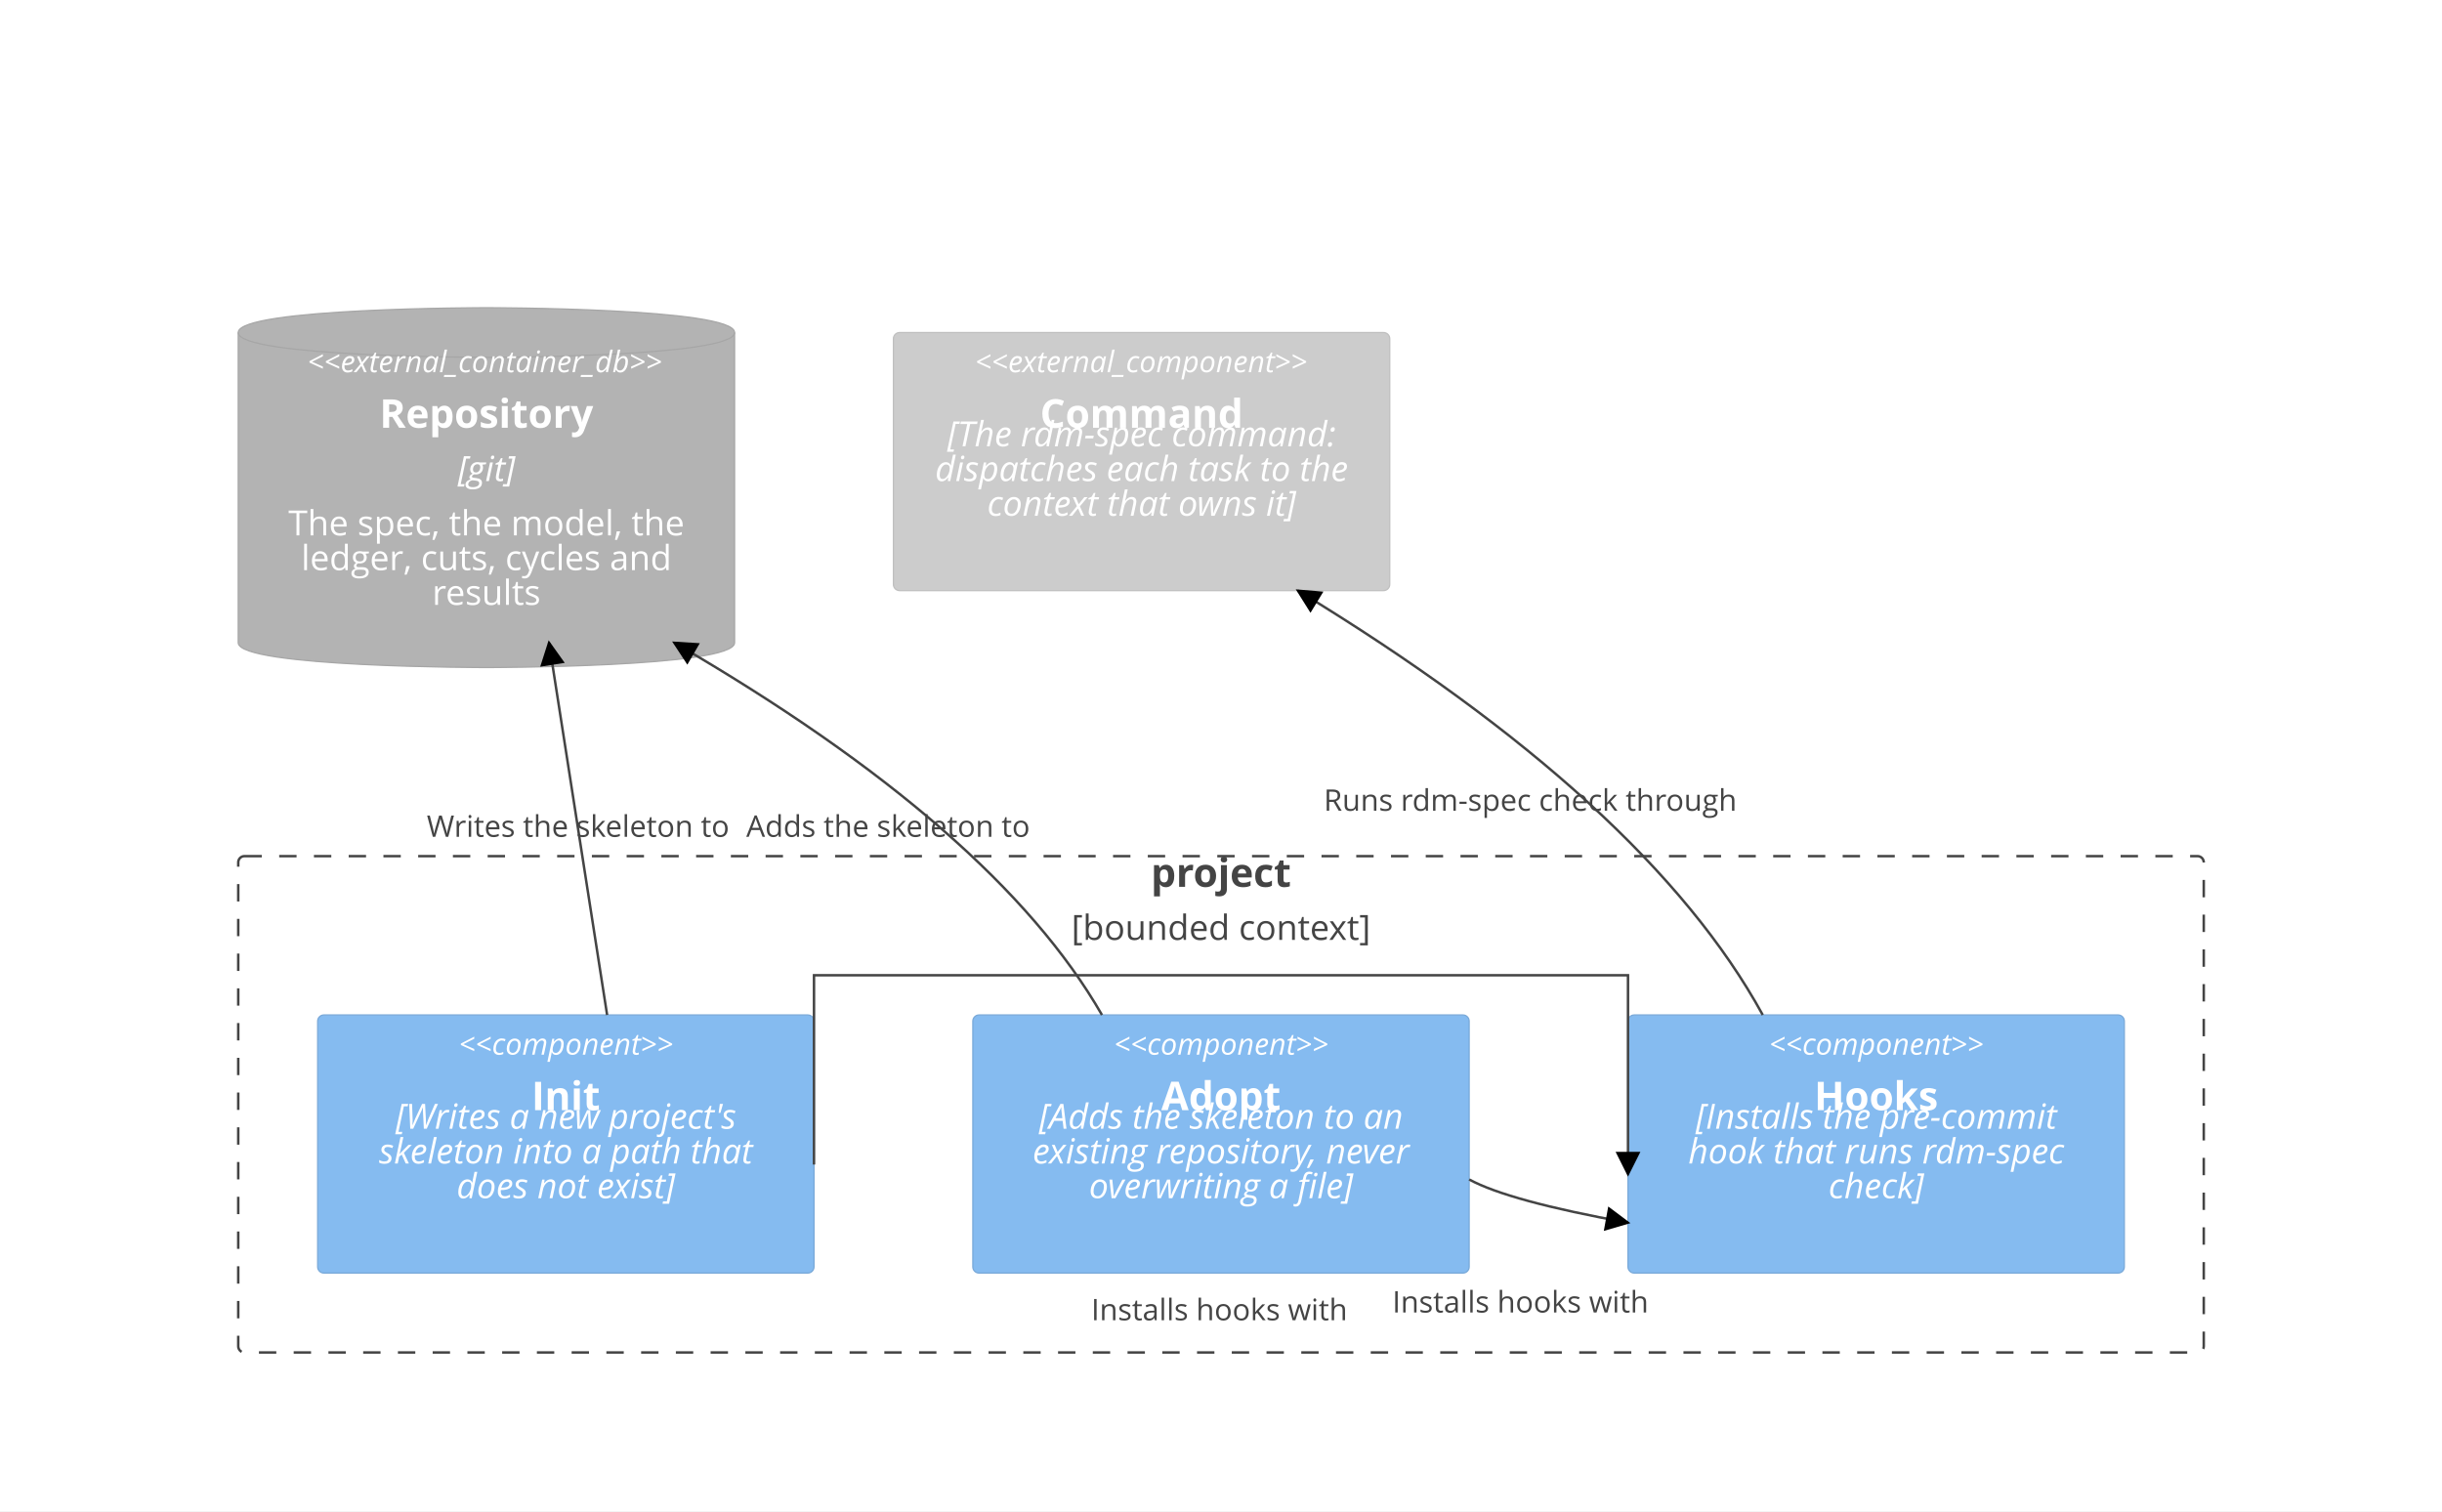
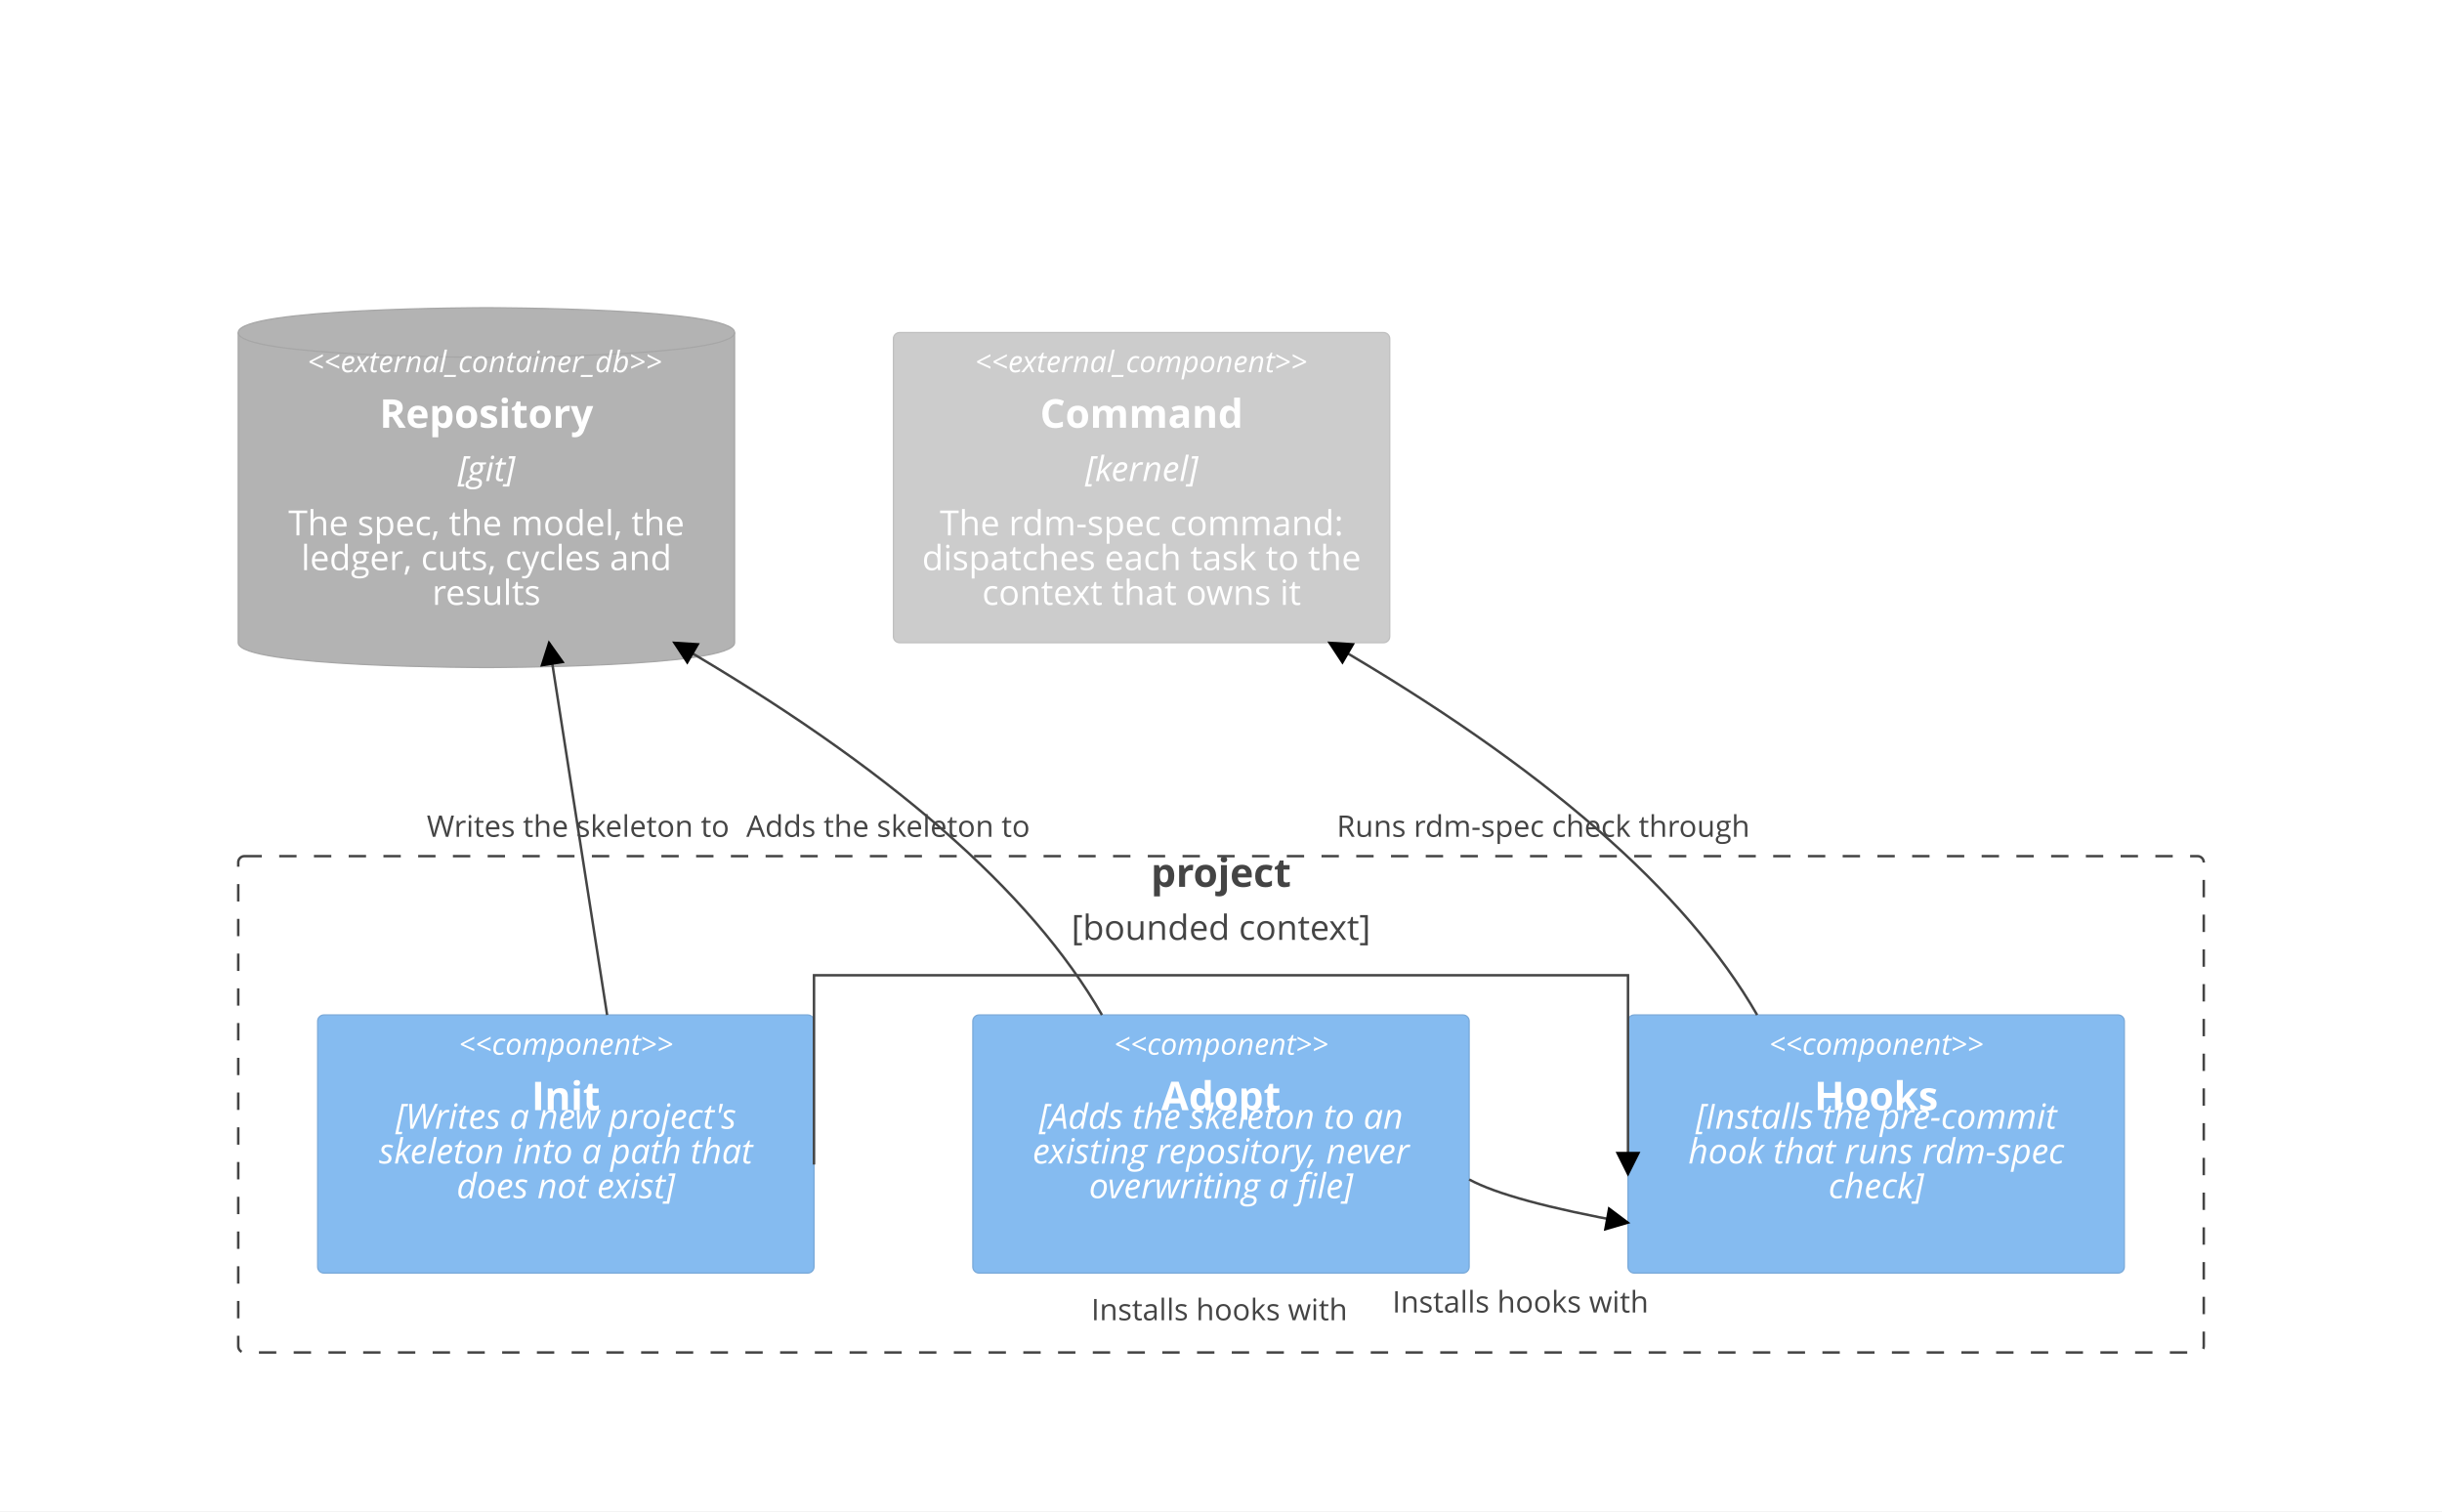
<svg xmlns="http://www.w3.org/2000/svg" width="100%" viewBox="0 -8 984 609" style="max-width: 984.000px;">
  <rect x="0" y="-8" width="984" height="609" fill="#FFFFFF" />
  <defs>
    <symbol id="computer" width="24" height="24">
      <path transform="scale(.5)" d="M2 2v13h20v-13h-20zm18 11h-16v-9h16v9zm-10.228 6l.466-1h3.524l.467 1h-4.457zm14.228 3h-24l2-6h2.104l-1.33 4h18.45l-1.297-4h2.073l2 6zm-5-10h-14v-7h14v7z" />
    </symbol>
  </defs>
  <defs>
    <symbol id="database" fill-rule="evenodd" clip-rule="evenodd">
      <path transform="scale(.5)" d="M12.258.001l.256.004.255.005.253.008.251.01.249.012.247.015.246.016.242.019.241.02.239.023.236.024.233.027.231.028.229.031.225.032.223.034.22.036.217.038.214.04.211.041.208.043.205.045.201.046.198.048.194.05.191.051.187.053.183.054.18.056.175.057.172.059.168.06.163.061.16.063.155.064.15.066.074.033.073.033.071.034.07.034.069.035.068.035.067.035.066.035.064.036.064.036.062.036.06.036.06.037.058.037.058.037.055.038.055.038.053.038.052.038.051.039.05.039.048.039.047.039.045.04.044.04.043.04.041.04.04.041.039.041.037.041.036.041.034.041.033.042.032.042.03.042.029.042.027.042.026.043.024.043.023.043.021.043.02.043.018.044.017.043.015.044.013.044.012.044.011.045.009.044.007.045.006.045.004.045.002.045.001.045v17l-.001.045-.002.045-.004.045-.006.045-.007.045-.009.044-.011.045-.012.044-.013.044-.015.044-.017.043-.018.044-.02.043-.021.043-.023.043-.024.043-.026.043-.027.042-.029.042-.03.042-.032.042-.033.042-.034.041-.036.041-.037.041-.039.041-.04.041-.041.04-.043.04-.044.04-.045.04-.047.039-.048.039-.05.039-.051.039-.052.038-.053.038-.055.038-.055.038-.058.037-.058.037-.06.037-.06.036-.062.036-.064.036-.064.036-.066.035-.067.035-.068.035-.069.035-.07.034-.071.034-.073.033-.074.033-.15.066-.155.064-.16.063-.163.061-.168.06-.172.059-.175.057-.18.056-.183.054-.187.053-.191.051-.194.05-.198.048-.201.046-.205.045-.208.043-.211.041-.214.04-.217.038-.22.036-.223.034-.225.032-.229.031-.231.028-.233.027-.236.024-.239.023-.241.02-.242.019-.246.016-.247.015-.249.012-.251.01-.253.008-.255.005-.256.004-.258.001-.258-.001-.256-.004-.255-.005-.253-.008-.251-.01-.249-.012-.247-.015-.245-.016-.243-.019-.241-.02-.238-.023-.236-.024-.234-.027-.231-.028-.228-.031-.226-.032-.223-.034-.22-.036-.217-.038-.214-.04-.211-.041-.208-.043-.204-.045-.201-.046-.198-.048-.195-.05-.19-.051-.187-.053-.184-.054-.179-.056-.176-.057-.172-.059-.167-.06-.164-.061-.159-.063-.155-.064-.151-.066-.074-.033-.072-.033-.072-.034-.07-.034-.069-.035-.068-.035-.067-.035-.066-.035-.064-.036-.063-.036-.062-.036-.061-.036-.06-.037-.058-.037-.057-.037-.056-.038-.055-.038-.053-.038-.052-.038-.051-.039-.049-.039-.049-.039-.046-.039-.046-.04-.044-.04-.043-.04-.041-.04-.04-.041-.039-.041-.037-.041-.036-.041-.034-.041-.033-.042-.032-.042-.03-.042-.029-.042-.027-.042-.026-.043-.024-.043-.023-.043-.021-.043-.02-.043-.018-.044-.017-.043-.015-.044-.013-.044-.012-.044-.011-.045-.009-.044-.007-.045-.006-.045-.004-.045-.002-.045-.001-.045v-17l.001-.045.002-.045.004-.045.006-.045.007-.045.009-.044.011-.045.012-.044.013-.044.015-.044.017-.043.018-.044.02-.043.021-.043.023-.043.024-.043.026-.043.027-.042.029-.042.03-.042.032-.042.033-.042.034-.041.036-.041.037-.041.039-.041.04-.041.041-.04.043-.04.044-.04.046-.04.046-.039.049-.039.049-.039.051-.039.052-.038.053-.038.055-.038.056-.038.057-.037.058-.037.06-.037.061-.036.062-.036.063-.036.064-.036.066-.035.067-.035.068-.035.069-.035.07-.034.072-.034.072-.033.074-.033.151-.066.155-.064.159-.063.164-.061.167-.06.172-.059.176-.057.179-.056.184-.054.187-.053.19-.051.195-.05.198-.048.201-.046.204-.045.208-.043.211-.041.214-.04.217-.038.22-.036.223-.034.226-.032.228-.031.231-.028.234-.027.236-.024.238-.023.241-.02.243-.019.245-.016.247-.015.249-.012.251-.01.253-.008.255-.005.256-.004.258-.001.258.001z" />
    </symbol>
  </defs>
  <defs>
    <symbol id="clock" width="24" height="24">
      <path transform="scale(.5)" d="M12 2c5.514 0 10 4.486 10 10s-4.486 10-10 10-10-4.486-10-10 4.486-10 10-10zm0-2c-6.627 0-12 5.373-12 12s5.373 12 12 12 12-5.373 12-12-5.373-12-12-12zm5.848 12.459c.202.038.202.333.001.372-1.907.361-6.045 1.111-6.547 1.111-.719 0-1.301-.582-1.301-1.301 0-.512.77-5.447 1.125-7.445.034-.192.312-.181.343.014l.985 6.238 5.394 1.011z" />
    </symbol>
  </defs>
  <g class="person-man">
    <path fill="#B3B3B3" stroke-width="0.5" stroke="#A6A6A6" d="M96,126c0,-10 100,-10 100,-10c0,0 100,0 100,10l0,125c0,10 -100,10 -100,10c0,0 -100,0 -100,-10l0,-125" />
    <path fill="none" stroke-width="0.5" stroke="#A6A6A6" d="M96,126c0,10 100,10 100,10c0,0 100,0 100,-10" />
    <text fill="#FFFFFF" font-family="Open Sans,sans-serif" font-size="12" font-style="italic" lengthAdjust="spacing" textLength="143" x="124" y="142">&lt;&lt;external_container_db&gt;&gt;</text>
    <text x="196.00" y="160.00" dominant-baseline="middle" fill="#FFFFFF" style="text-anchor: middle; font-size: 16px; font-weight: bold; font-family: Open Sans,sans-serif">
      <tspan dy="0.00" alignment-baseline="mathematical">Repository</tspan>
    </text>
    <text x="196.00" y="182.00" dominant-baseline="middle" fill="#FFFFFF" style="text-anchor: middle; font-size: 14px; font-weight: normal; font-family: Open Sans,sans-serif" font-style="italic">
      <tspan dy="0.00" alignment-baseline="mathematical">[git]</tspan>
    </text>
    <text x="196.00" y="218.00" dominant-baseline="middle" fill="#FFFFFF" style="text-anchor: middle; font-size: 14px; font-weight: normal; font-family: Open Sans,sans-serif">
      <tspan dy="-14.00" alignment-baseline="mathematical">The spec, the model, the</tspan>
    </text>
    <text x="196.00" y="218.00" dominant-baseline="middle" fill="#FFFFFF" style="text-anchor: middle; font-size: 14px; font-weight: normal; font-family: Open Sans,sans-serif">
      <tspan dy="0.00" alignment-baseline="mathematical">ledger, cuts, cycles and</tspan>
    </text>
    <text x="196.00" y="218.00" dominant-baseline="middle" fill="#FFFFFF" style="text-anchor: middle; font-size: 14px; font-weight: normal; font-family: Open Sans,sans-serif">
      <tspan dy="14.00" alignment-baseline="mathematical">results</tspan>
    </text>
  </g>
  <g class="person-man">
-     <rect x="360" y="126" fill="#CCCCCC" stroke="#BFBFBF" width="200" height="104" rx="2.5" ry="2.5" stroke-width="0.5" />
+     <rect x="360" y="126" fill="#CCCCCC" stroke="#BFBFBF" width="200" height="125" rx="2.5" ry="2.5" stroke-width="0.5" />
    <text fill="#FFFFFF" font-family="Open Sans,sans-serif" font-size="12" font-style="italic" lengthAdjust="spacing" textLength="133" x="393" y="142">&lt;&lt;external_component&gt;&gt;</text>
    <text x="460.00" y="160.00" dominant-baseline="middle" fill="#FFFFFF" style="text-anchor: middle; font-size: 16px; font-weight: bold; font-family: Open Sans,sans-serif">
      <tspan dy="0.00" alignment-baseline="mathematical">Command</tspan>
    </text>
    <text x="460.00" y="182.00" dominant-baseline="middle" fill="#FFFFFF" style="text-anchor: middle; font-size: 14px; font-weight: normal; font-family: Open Sans,sans-serif" font-style="italic">
-       <tspan dy="-14.00" alignment-baseline="mathematical">[The rdm-spec command:</tspan>
+       <tspan dy="0.00" alignment-baseline="mathematical">[kernel]</tspan>
    </text>
-     <text x="460.00" y="182.00" dominant-baseline="middle" fill="#FFFFFF" style="text-anchor: middle; font-size: 14px; font-weight: normal; font-family: Open Sans,sans-serif" font-style="italic">
+     <text x="460.00" y="218.00" dominant-baseline="middle" fill="#FFFFFF" style="text-anchor: middle; font-size: 14px; font-weight: normal; font-family: Open Sans,sans-serif">
+       <tspan dy="-14.00" alignment-baseline="mathematical">The rdm-spec command:</tspan>
+     </text>
+     <text x="460.00" y="218.00" dominant-baseline="middle" fill="#FFFFFF" style="text-anchor: middle; font-size: 14px; font-weight: normal; font-family: Open Sans,sans-serif">
      <tspan dy="0.00" alignment-baseline="mathematical">dispatches each task to the</tspan>
    </text>
-     <text x="460.00" y="182.00" dominant-baseline="middle" fill="#FFFFFF" style="text-anchor: middle; font-size: 14px; font-weight: normal; font-family: Open Sans,sans-serif" font-style="italic">
-       <tspan dy="14.00" alignment-baseline="mathematical">context that owns it]</tspan>
+     <text x="460.00" y="218.00" dominant-baseline="middle" fill="#FFFFFF" style="text-anchor: middle; font-size: 14px; font-weight: normal; font-family: Open Sans,sans-serif">
+       <tspan dy="14.00" alignment-baseline="mathematical">context that owns it</tspan>
    </text>
  </g>
  <g class="person-man">
    <rect x="128" y="401" fill="#85BBF0" stroke="#78A8D8" width="200" height="104" rx="2.5" ry="2.5" stroke-width="0.5" />
    <text fill="#FFFFFF" font-family="Open Sans,sans-serif" font-size="12" font-style="italic" lengthAdjust="spacing" textLength="86" x="185" y="417">&lt;&lt;component&gt;&gt;</text>
    <text x="228.00" y="435.00" dominant-baseline="middle" fill="#FFFFFF" style="text-anchor: middle; font-size: 16px; font-weight: bold; font-family: Open Sans,sans-serif">
      <tspan dy="0.00" alignment-baseline="mathematical">Init</tspan>
    </text>
    <text x="228.00" y="457.00" dominant-baseline="middle" fill="#FFFFFF" style="text-anchor: middle; font-size: 14px; font-weight: normal; font-family: Open Sans,sans-serif" font-style="italic">
      <tspan dy="-14.00" alignment-baseline="mathematical">[Writes a new project's</tspan>
    </text>
    <text x="228.00" y="457.00" dominant-baseline="middle" fill="#FFFFFF" style="text-anchor: middle; font-size: 14px; font-weight: normal; font-family: Open Sans,sans-serif" font-style="italic">
      <tspan dy="0.00" alignment-baseline="mathematical">skeleton into a path that</tspan>
    </text>
    <text x="228.00" y="457.00" dominant-baseline="middle" fill="#FFFFFF" style="text-anchor: middle; font-size: 14px; font-weight: normal; font-family: Open Sans,sans-serif" font-style="italic">
      <tspan dy="14.00" alignment-baseline="mathematical">does not exist]</tspan>
    </text>
  </g>
  <g class="person-man">
    <rect x="392" y="401" fill="#85BBF0" stroke="#78A8D8" width="200" height="104" rx="2.5" ry="2.5" stroke-width="0.5" />
    <text fill="#FFFFFF" font-family="Open Sans,sans-serif" font-size="12" font-style="italic" lengthAdjust="spacing" textLength="86" x="449" y="417">&lt;&lt;component&gt;&gt;</text>
    <text x="492.00" y="435.00" dominant-baseline="middle" fill="#FFFFFF" style="text-anchor: middle; font-size: 16px; font-weight: bold; font-family: Open Sans,sans-serif">
      <tspan dy="0.00" alignment-baseline="mathematical">Adopt</tspan>
    </text>
    <text x="492.00" y="457.00" dominant-baseline="middle" fill="#FFFFFF" style="text-anchor: middle; font-size: 14px; font-weight: normal; font-family: Open Sans,sans-serif" font-style="italic">
      <tspan dy="-14.00" alignment-baseline="mathematical">[Adds the skeleton to an</tspan>
    </text>
    <text x="492.00" y="457.00" dominant-baseline="middle" fill="#FFFFFF" style="text-anchor: middle; font-size: 14px; font-weight: normal; font-family: Open Sans,sans-serif" font-style="italic">
      <tspan dy="0.00" alignment-baseline="mathematical">existing repository, never</tspan>
    </text>
    <text x="492.00" y="457.00" dominant-baseline="middle" fill="#FFFFFF" style="text-anchor: middle; font-size: 14px; font-weight: normal; font-family: Open Sans,sans-serif" font-style="italic">
      <tspan dy="14.00" alignment-baseline="mathematical">overwriting a file]</tspan>
    </text>
  </g>
  <g class="person-man">
    <rect x="656" y="401" fill="#85BBF0" stroke="#78A8D8" width="200" height="104" rx="2.5" ry="2.5" stroke-width="0.5" />
    <text fill="#FFFFFF" font-family="Open Sans,sans-serif" font-size="12" font-style="italic" lengthAdjust="spacing" textLength="86" x="713" y="417">&lt;&lt;component&gt;&gt;</text>
    <text x="756.00" y="435.00" dominant-baseline="middle" fill="#FFFFFF" style="text-anchor: middle; font-size: 16px; font-weight: bold; font-family: Open Sans,sans-serif">
      <tspan dy="0.00" alignment-baseline="mathematical">Hooks</tspan>
    </text>
    <text x="756.00" y="457.00" dominant-baseline="middle" fill="#FFFFFF" style="text-anchor: middle; font-size: 14px; font-weight: normal; font-family: Open Sans,sans-serif" font-style="italic">
      <tspan dy="-14.00" alignment-baseline="mathematical">[Installs the pre-commit</tspan>
    </text>
    <text x="756.00" y="457.00" dominant-baseline="middle" fill="#FFFFFF" style="text-anchor: middle; font-size: 14px; font-weight: normal; font-family: Open Sans,sans-serif" font-style="italic">
      <tspan dy="0.00" alignment-baseline="mathematical">hook that runs rdm-spec</tspan>
    </text>
    <text x="756.00" y="457.00" dominant-baseline="middle" fill="#FFFFFF" style="text-anchor: middle; font-size: 14px; font-weight: normal; font-family: Open Sans,sans-serif" font-style="italic">
      <tspan dy="14.00" alignment-baseline="mathematical">check]</tspan>
    </text>
  </g>
  <g>
    <rect x="96" y="337" fill="none" stroke="#444444" width="792" height="200" rx="2.5" ry="2.5" stroke-width="1" stroke-dasharray="7.0,7.0" />
    <text x="492.00" y="345.00" dominant-baseline="middle" fill="#444444" style="text-anchor: middle; font-size: 16px; font-weight: bold; font-family: Open Sans,sans-serif">
      <tspan dy="0.00" alignment-baseline="mathematical">project</tspan>
    </text>
    <text x="492.00" y="367.00" dominant-baseline="middle" fill="#444444" style="text-anchor: middle; font-size: 14px; font-weight: normal; font-family: Open Sans,sans-serif">
      <tspan dy="0.00" alignment-baseline="mathematical">[bounded context]</tspan>
    </text>
  </g>
  <defs>
    <marker id="arrowhead" refX="9" refY="5" markerUnits="userSpaceOnUse" markerWidth="12" markerHeight="12" orient="auto">
      <path d="M 0 0 L 10 5 L 0 10 z" />
    </marker>
  </defs>
  <defs>
    <marker id="arrowend" refX="1" refY="5" markerUnits="userSpaceOnUse" markerWidth="12" markerHeight="12" orient="auto">
      <path d="M 10 0 L 0 5 L 10 10 z" />
    </marker>
  </defs>
  <defs>
    <marker id="crosshead" markerWidth="15" markerHeight="8" orient="auto" refX="16" refY="4">
      <path fill="black" stroke="#000000" stroke-width="1px" d="M 9,2 V 6 L16,4 Z" style="stroke-dasharray: 0, 0;" />
      <path fill="none" stroke="#000000" stroke-width="1px" d="M 0,1 L 6,7 M 6,1 L 0,7" style="stroke-dasharray: 0, 0;" />
    </marker>
  </defs>
  <defs>
    <marker id="filled-head" refX="18" refY="7" markerWidth="20" markerHeight="28" orient="auto">
      <path d="M 18,7 L9,13 L14,7 L9,1 Z" />
    </marker>
  </defs>
  <g>
    <line x1="244.64" y1="401.00" x2="221.23" y2="251.00" stroke-width="1" stroke="#444444" style="fill: none;" marker-end="url(#arrowhead)" />
    <text x="232.93" y="326.00" dominant-baseline="middle" fill="#444444" style="text-anchor: middle; font-size: 12px; font-weight: normal; font-family: Open Sans,sans-serif">
      <tspan dy="0.00" alignment-baseline="mathematical">Writes the skeleton to</tspan>
    </text>
    <path fill="none" stroke-width="1" stroke="#444444" d="M444.04,401.00 Q400.95,326.00 271.69,251.00" marker-end="url(#arrowhead)" />
    <text x="357.86" y="326.00" dominant-baseline="middle" fill="#444444" style="text-anchor: middle; font-size: 12px; font-weight: normal; font-family: Open Sans,sans-serif">
      <tspan dy="0.00" alignment-baseline="mathematical">Adds the skeleton to</tspan>
    </text>
    <path fill="none" stroke-width="1" stroke="#444444" d="M592.00,467.29 Q608.00,476.00 656.00,484.71" marker-end="url(#arrowhead)" />
    <text x="612.65" y="517.68" dominant-baseline="middle" fill="#444444" style="text-anchor: middle; font-size: 12px; font-weight: normal; font-family: Open Sans,sans-serif">
      <tspan dy="0.00" alignment-baseline="mathematical">Installs hooks with</tspan>
    </text>
    <path fill="none" stroke-width="1" stroke="#444444" d="M328.00,461.28 L328.00,385.00 L656.00,385.00 L656.00,465.15" marker-end="url(#arrowhead)" />
    <text x="491.32" y="520.81" dominant-baseline="middle" fill="#444444" style="text-anchor: middle; font-size: 12px; font-weight: normal; font-family: Open Sans,sans-serif">
      <tspan dy="0.00" alignment-baseline="mathematical">Installs hooks with</tspan>
    </text>
-     <path fill="none" stroke-width="1" stroke="#444444" d="M710.30,401.00 Q663.47,315.50 522.97,230.00" marker-end="url(#arrowhead)" />
-     <text x="616.63" y="315.50" dominant-baseline="middle" fill="#444444" style="text-anchor: middle; font-size: 12px; font-weight: normal; font-family: Open Sans,sans-serif">
+     <path fill="none" stroke-width="1" stroke="#444444" d="M708.04,401.00 Q664.95,326.00 535.69,251.00" marker-end="url(#arrowhead)" />
+     <text x="621.86" y="326.00" dominant-baseline="middle" fill="#444444" style="text-anchor: middle; font-size: 12px; font-weight: normal; font-family: Open Sans,sans-serif">
      <tspan dy="0.00" alignment-baseline="mathematical">Runs rdm-spec check through</tspan>
    </text>
  </g>
</svg>
